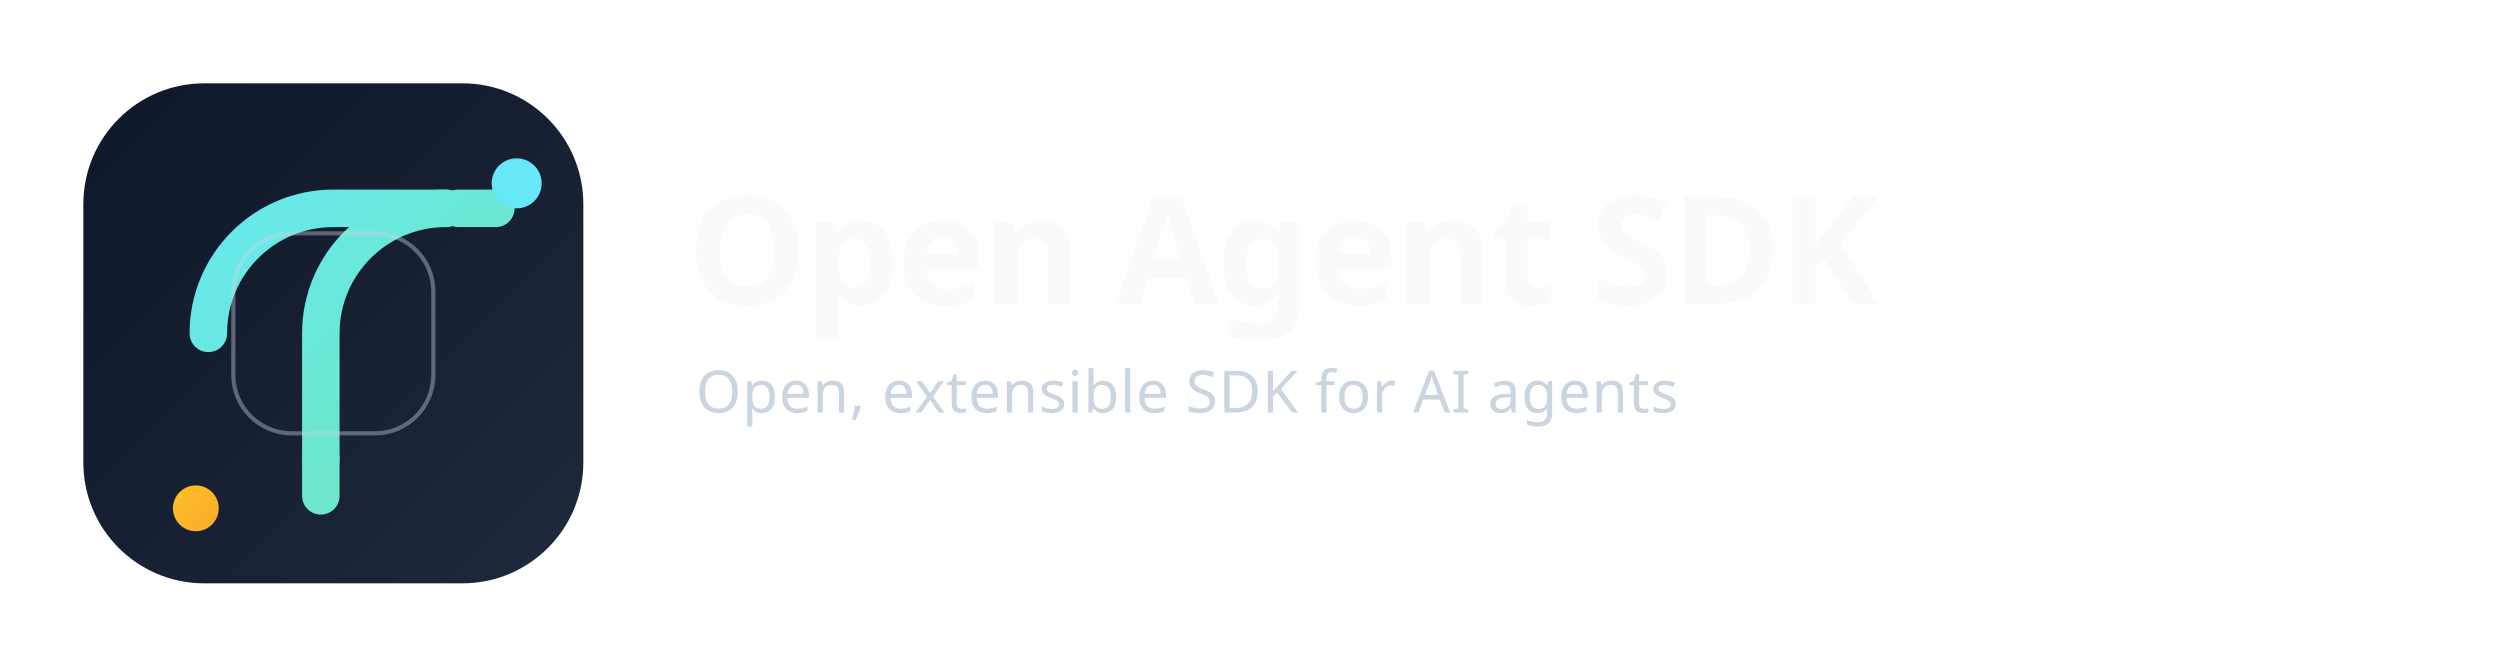
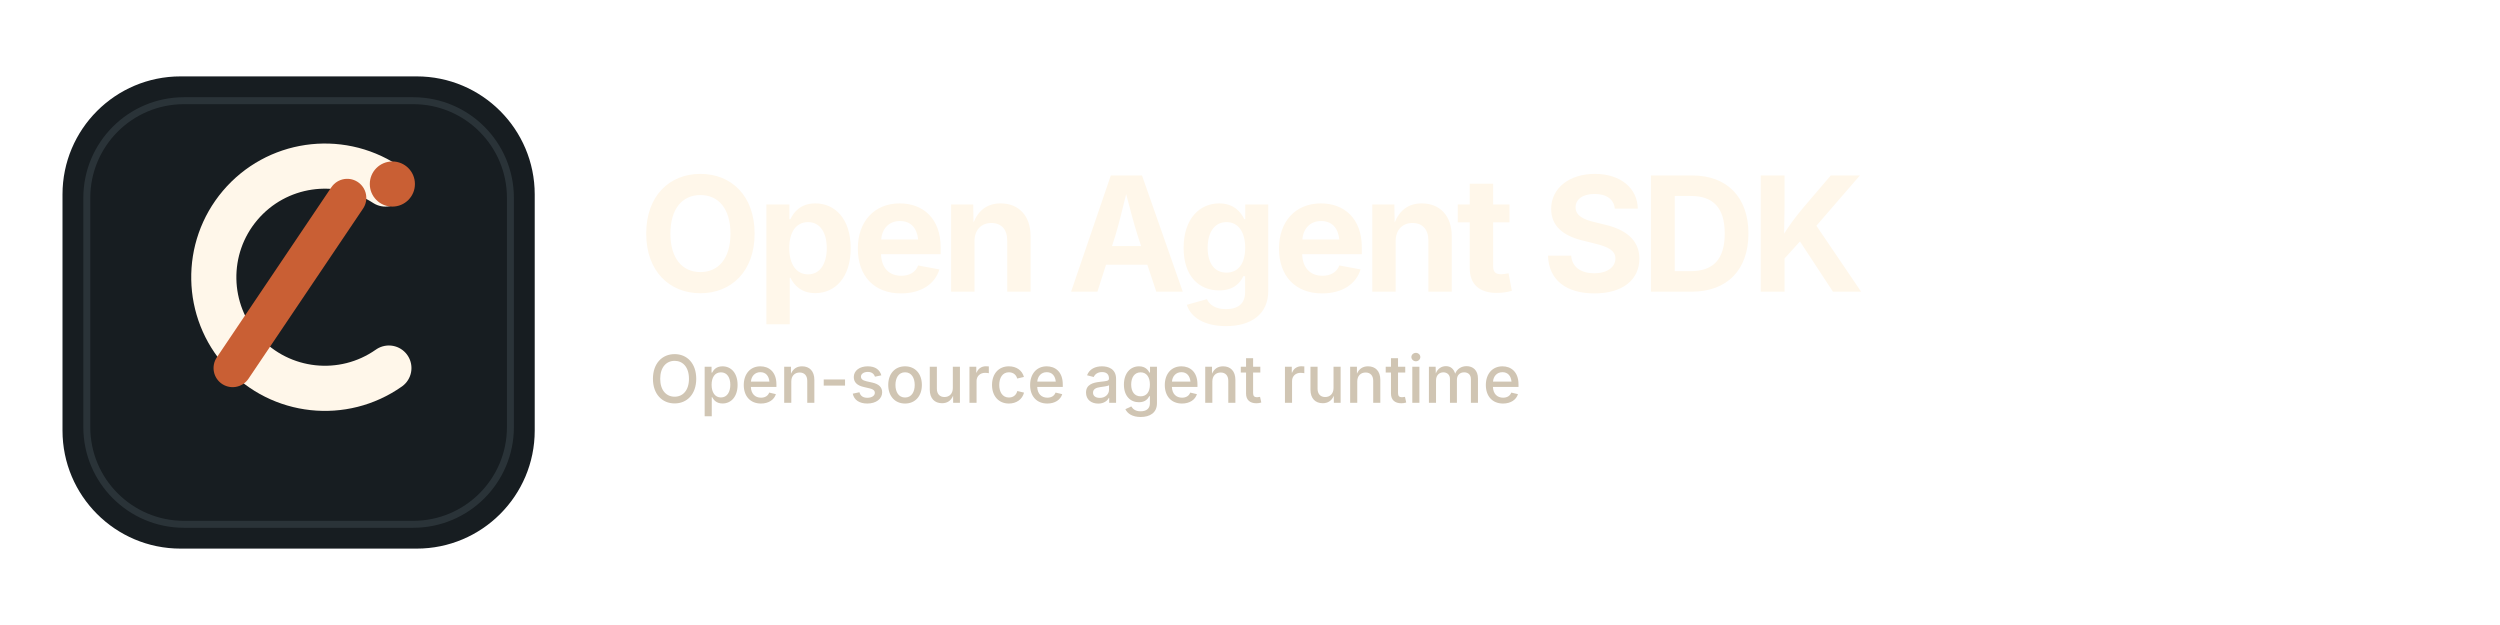
- <svg xmlns="http://www.w3.org/2000/svg" width="1200" height="320" viewBox="0 0 1200 320" fill="none" role="img" aria-labelledby="title desc">
-   <defs>
-     <linearGradient id="markBgDark" x1="40" y1="40" x2="280" y2="280" gradientUnits="userSpaceOnUse">
-       <stop offset="0" stop-color="#0F172A" />
-       <stop offset="1" stop-color="#1E293B" />
-     </linearGradient>
-     <linearGradient id="signalDark" x1="72" y1="72" x2="248" y2="248" gradientUnits="userSpaceOnUse">
-       <stop offset="0" stop-color="#67E8F9" />
-       <stop offset="1" stop-color="#6EE7B7" />
-     </linearGradient>
-     <linearGradient id="sparkDark" x1="68" y1="252" x2="108" y2="292" gradientUnits="userSpaceOnUse">
-       <stop offset="0" stop-color="#FBBF24" />
-       <stop offset="1" stop-color="#FB923C" />
-     </linearGradient>
-   </defs>
-   <rect x="40" y="40" width="240" height="240" rx="58" fill="url(#markBgDark)" />
-   <path d="M100 160C100 126.863 126.863 100 160 100H214" stroke="url(#signalDark)" stroke-width="18" stroke-linecap="round" />
-   <path d="M220 100L238 100" stroke="url(#signalDark)" stroke-width="18" stroke-linecap="round" />
-   <path d="M214 100C180.863 100 154 126.863 154 160V220" stroke="url(#signalDark)" stroke-width="18" stroke-linecap="round" />
-   <path d="M154 220L154 238" stroke="url(#signalDark)" stroke-width="18" stroke-linecap="round" />
-   <rect x="112" y="112" width="96" height="96" rx="28" stroke="#CBD5E1" stroke-opacity="0.4" stroke-width="2" />
-   <circle cx="248" cy="88" r="12" fill="#67E8F9" />
-   <circle cx="94" cy="244" r="11" fill="url(#sparkDark)" />
-   <text x="330" y="146" font-size="72" font-family="'Sora', 'Avenir Next', 'Segoe UI', sans-serif" font-weight="700" fill="#F8FAFC" letter-spacing="-1.2">Open Agent SDK</text>
-   <text x="334" y="198" font-size="28" font-family="'Sora', 'Avenir Next', 'Segoe UI', sans-serif" font-weight="500" fill="#CBD5E1" letter-spacing="0.4">Open, extensible SDK for AI agents</text>
+ <svg xmlns="http://www.w3.org/2000/svg" width="720" height="180" viewBox="0 0 720 180" fill="none" role="img" aria-labelledby="title desc">
+   <rect x="18" y="22" width="136" height="136" rx="34" fill="#171d21" />
+   <rect x="25" y="29" width="122" height="122" rx="28" stroke="#2A3338" stroke-width="2" />
+   <path d="M111 53A32 32 0 1 0 112 106" stroke="#FFF7EA" stroke-width="13" stroke-linecap="round" />
+   <path d="M67 106L100 57" stroke="#C95F34" stroke-width="11" stroke-linecap="round" />
+   <circle cx="113" cy="53" r="6.5" fill="#C95F34" />
+   <g fill="#FFF7EA">
+     <text x="184" y="84" font-size="46" font-family="'Avenir Next', 'SF Pro Display', 'Helvetica Neue', sans-serif" font-weight="700" letter-spacing="-1.6">Open Agent SDK</text>
+     <text x="187" y="116" font-size="19" font-family="'Avenir Next', 'SF Pro Text', 'Helvetica Neue', sans-serif" font-weight="500" fill="#D0C5B3">Open-source agent runtime</text>
+   </g>
</svg>
